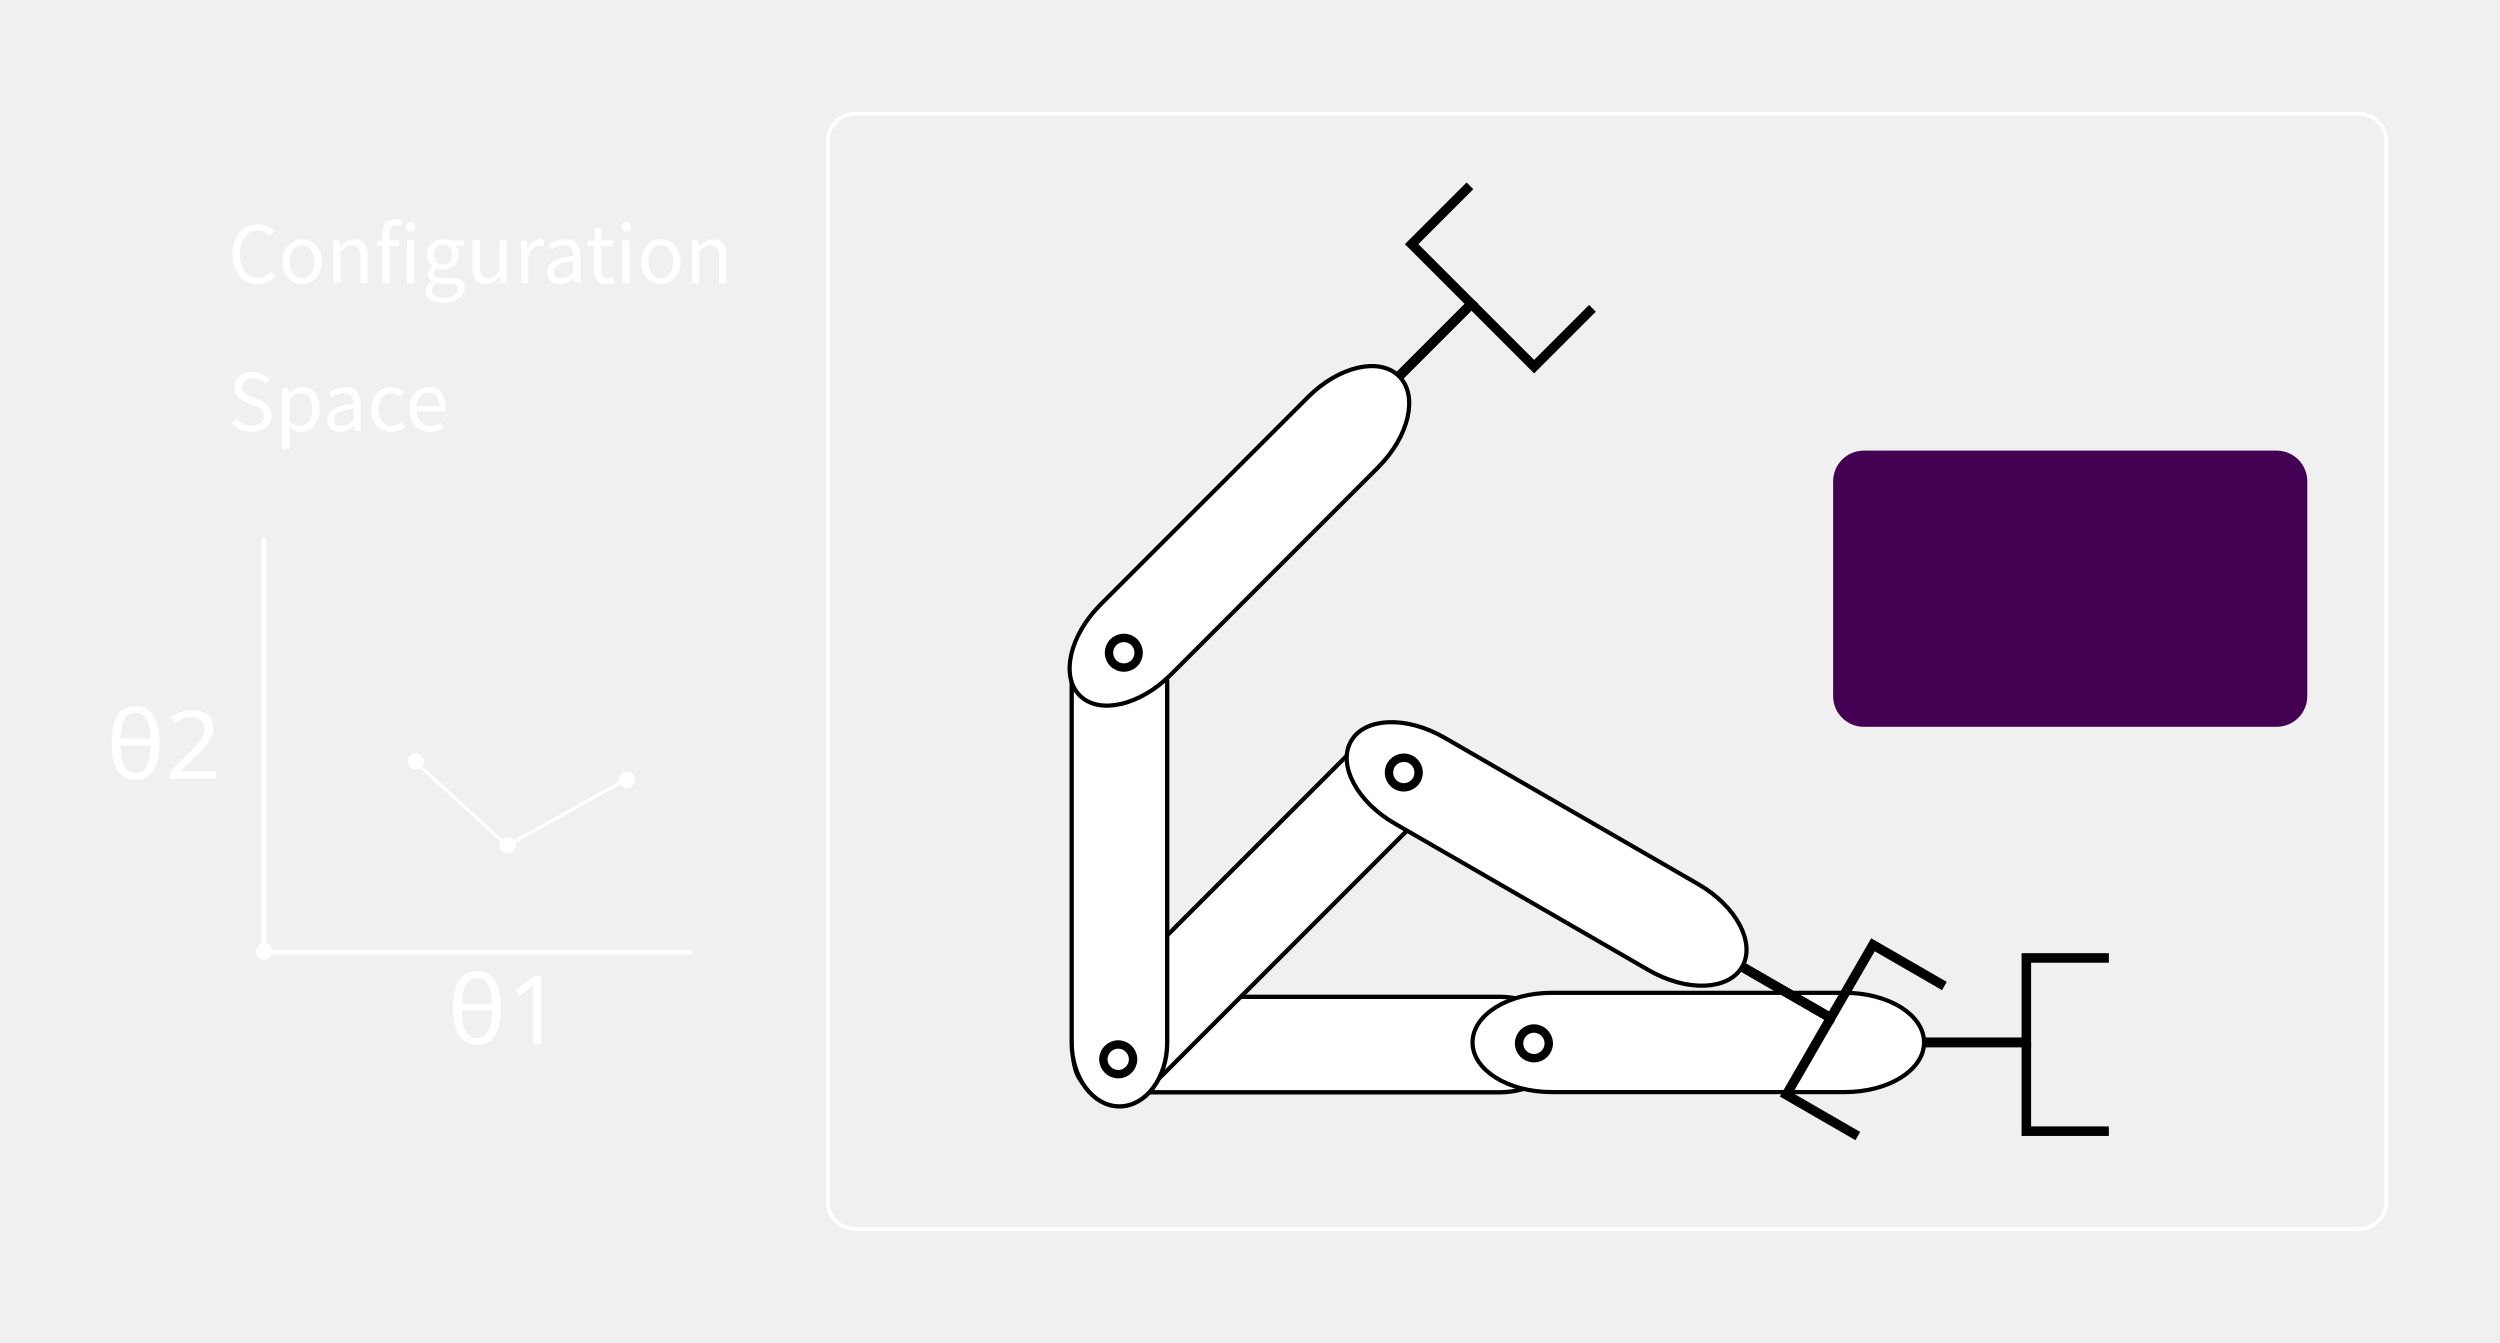
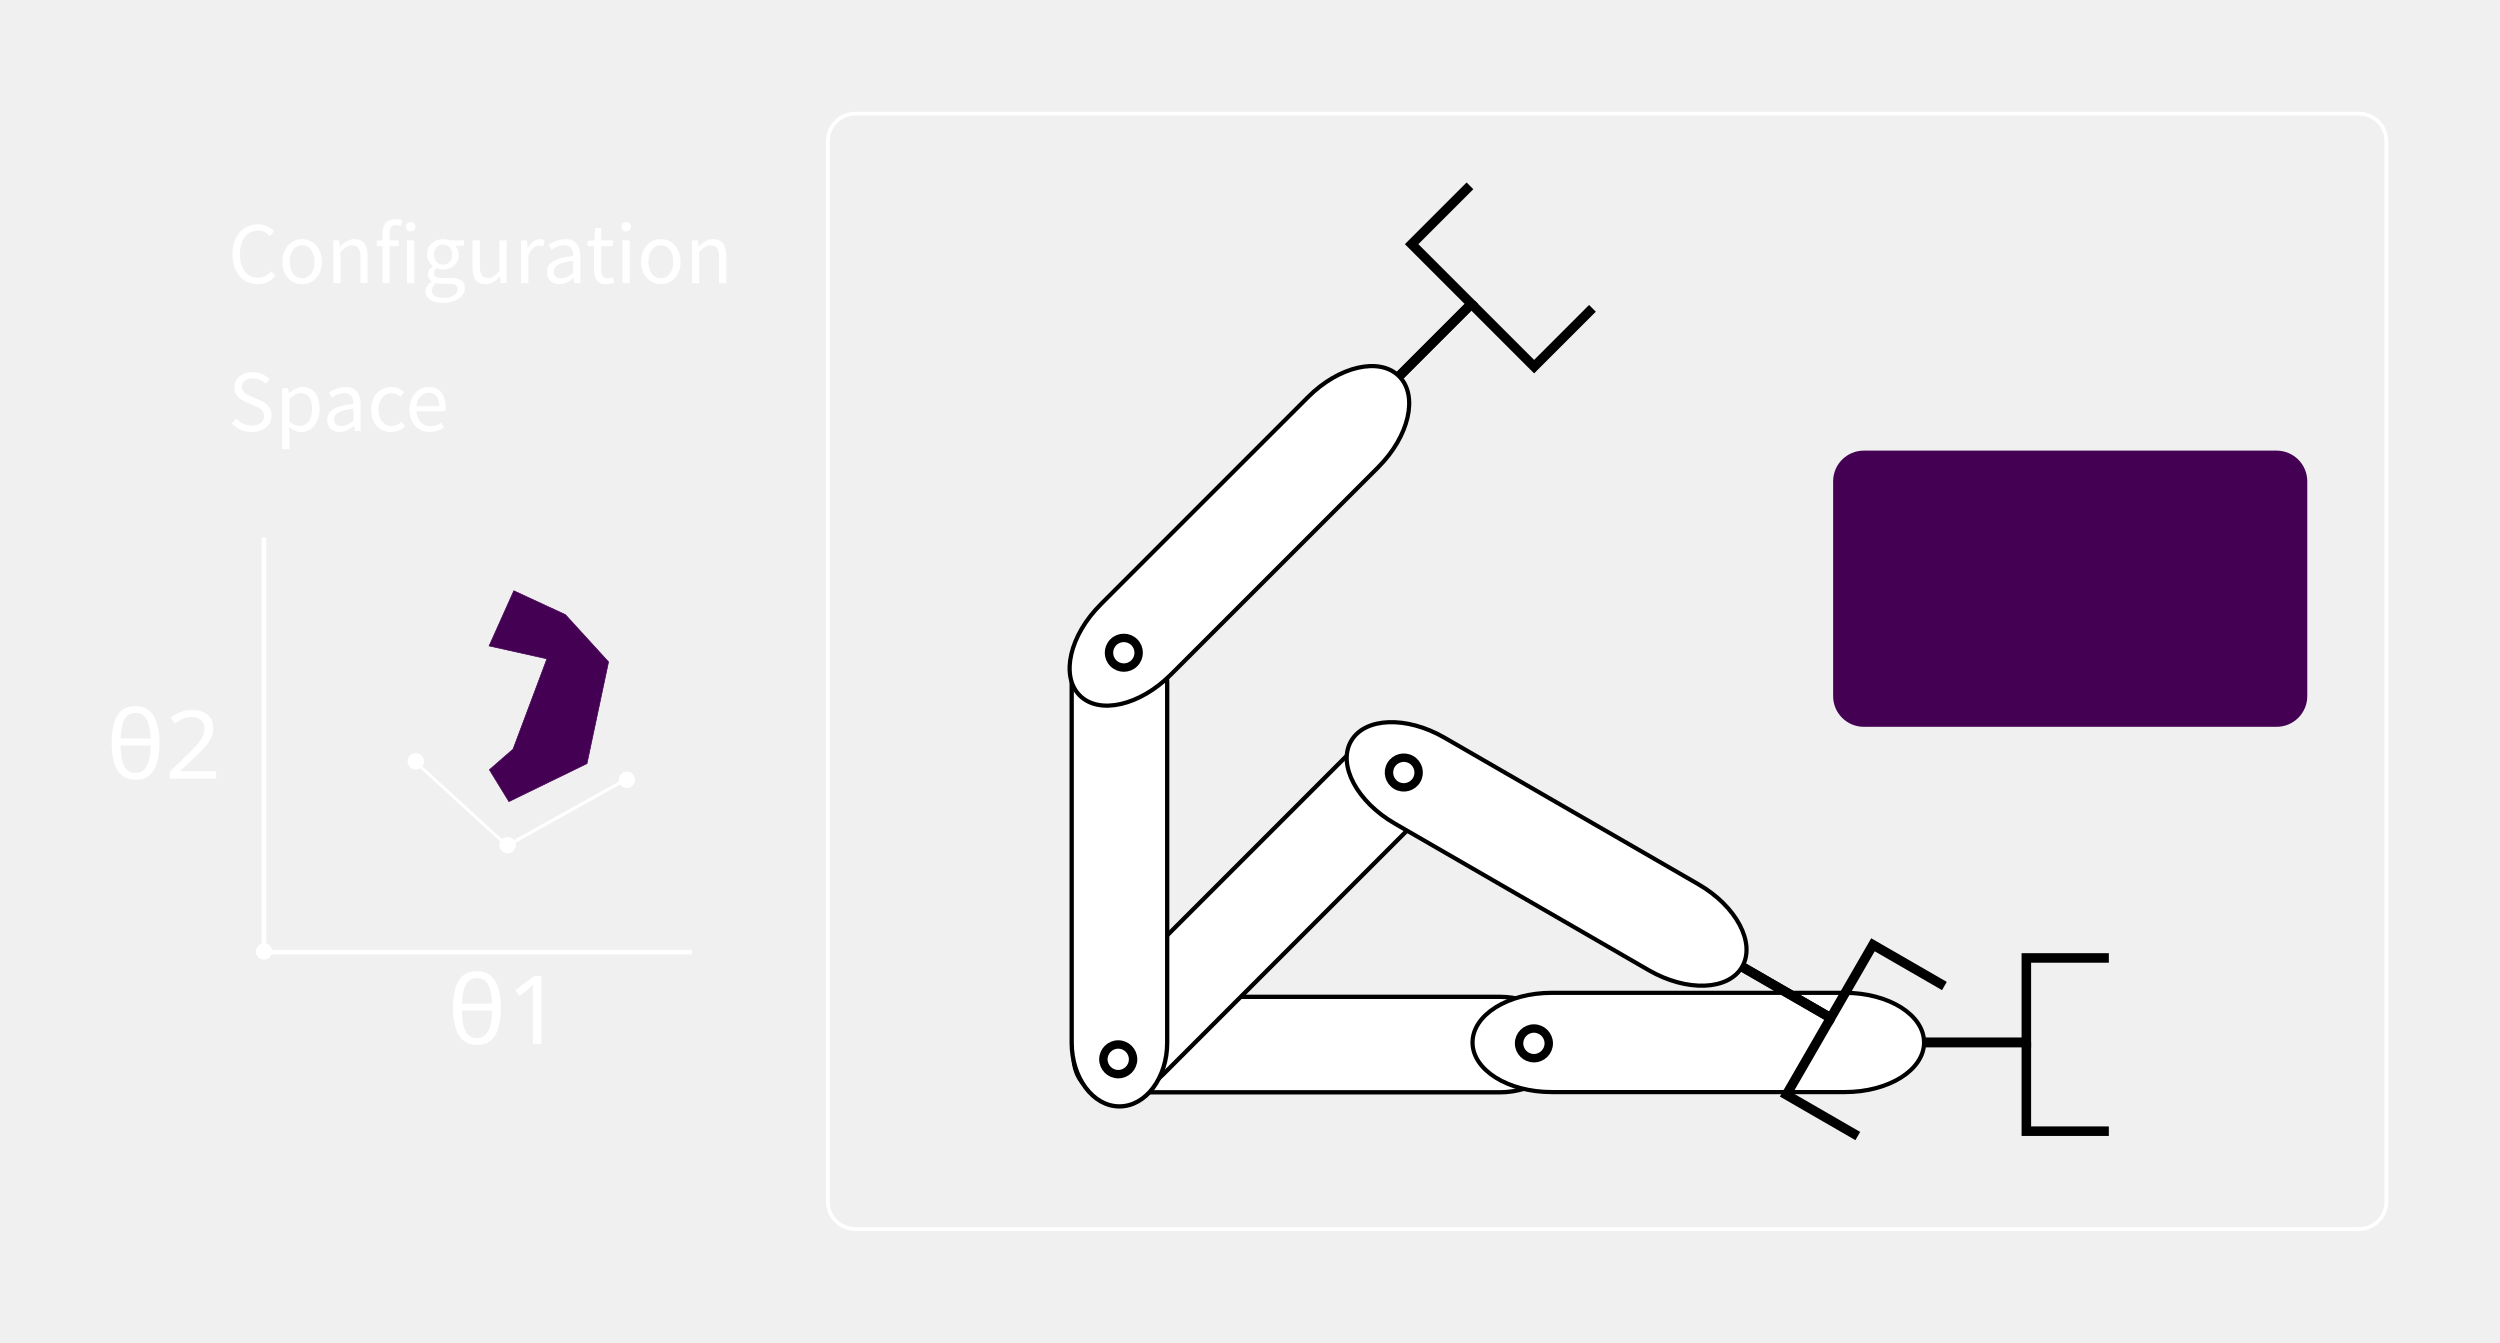
<svg xmlns="http://www.w3.org/2000/svg" width="223.664mm" height="120.125mm" viewBox="0 0 223.664 120.125" version="1.1" id="svg8">
  <defs id="defs2" />
  <g id="layer1" transform="translate(8.116278,-67.96536)">
    <path style="fill:none;stroke:#ffffff;stroke-width:0.415px;stroke-linecap:butt;stroke-linejoin:miter;stroke-opacity:1" d="M 53.778,153.152 H 15.498 v -37.086" id="path4563" />
    <circle style="fill:#ffffff;fill-opacity:1;stroke:#ffffff;stroke-width:0.826;stroke-linecap:round;stroke-miterlimit:4;stroke-dasharray:none;stroke-opacity:1" id="path4565" cx="15.508" cy="153.085" r="0.325" />
    <rect style="fill:#440154;fill-opacity:1;stroke:#440154;stroke-width:0.826;stroke-linecap:round;stroke-miterlimit:4;stroke-dasharray:none;stroke-opacity:1" id="rect4567" width="41.593" height="23.883" x="156.299" y="108.694" ry="2.331" />
    <rect style="fill:none;fill-opacity:1;stroke:#ffffff;stroke-width:0.335;stroke-linecap:round;stroke-miterlimit:4;stroke-dasharray:none;stroke-opacity:1" id="rect4569" width="139.432" height="99.79" x="65.949" y="78.133" ry="2.455" />
    <g id="g4741">
      <rect transform="rotate(90)" ry="5.7" y="-131.756" x="157.146" height="43.57" width="8.544" id="rect4506" style="fill:#ffffff;fill-opacity:1;stroke:#000000;stroke-width:0.386;stroke-linecap:round;stroke-miterlimit:4;stroke-dasharray:none;stroke-opacity:1" />
      <g id="g4673">
        <path style="fill:#ffffff;fill-opacity:1;stroke:#000000;stroke-width:0.376;stroke-linecap:round;stroke-miterlimit:4;stroke-dasharray:none;stroke-opacity:1" d="m 164.021,161.229 c 0,2.459 -3.158,4.439 -7.081,4.439 h -26.234 c -3.923,0 -7.081,-1.98 -7.081,-4.439 0,-2.459 3.158,-4.439 7.081,-4.439 h 26.234 c 3.923,0 7.081,1.98 7.081,4.439 z" id="rect3699" />
        <path style="fill:none;fill-opacity:1;stroke:#000000;stroke-width:0.853;stroke-linecap:butt;stroke-linejoin:miter;stroke-miterlimit:4;stroke-dasharray:none;stroke-opacity:1" d="m 164.021,161.229 h 9.151 v -7.56 h 7.38" id="path4510" />
        <path style="fill:none;fill-opacity:1;stroke:#000000;stroke-width:0.853;stroke-linecap:butt;stroke-linejoin:miter;stroke-miterlimit:4;stroke-dasharray:none;stroke-opacity:1" d="m 173.172,161.229 h -9.151 z" id="path4512" />
        <path style="fill:none;fill-opacity:1;stroke:#000000;stroke-width:0.853;stroke-linecap:butt;stroke-linejoin:miter;stroke-miterlimit:4;stroke-dasharray:none;stroke-opacity:1" d="m 173.172,161.229 v 7.938 h 7.38" id="path4514" />
        <ellipse style="fill:#ffffff;fill-opacity:1;stroke:#000000;stroke-width:0.753;stroke-linecap:round;stroke-miterlimit:4;stroke-dasharray:none;stroke-opacity:1" id="path4559" cx="129.117" cy="161.31" rx="1.328" ry="1.328" />
      </g>
    </g>
    <ellipse ry="1.328" rx="1.328" cy="161.31" cx="92.561" id="ellipse4599" style="fill:#ffffff;fill-opacity:1;stroke:#000000;stroke-width:0.753;stroke-linecap:round;stroke-miterlimit:4;stroke-dasharray:none;stroke-opacity:1" />
    <text xml:space="preserve" style="font-style:normal;font-weight:normal;font-size:10.583px;line-height:1.25;font-family:sans-serif;letter-spacing:0px;word-spacing:0px;fill:#000000;fill-opacity:1;stroke:none;stroke-width:0.265" x="10.723" y="109.344" id="text4603">
      <tspan id="tspan4601" x="10.723" y="118.708" style="stroke-width:0.265" />
    </text>
    <g id="g4611">
      <text id="text4607" y="109.182" x="10.236" style="font-style:normal;font-weight:normal;font-size:10.583px;line-height:1.25;font-family:sans-serif;letter-spacing:0px;word-spacing:0px;fill:#000000;fill-opacity:1;stroke:none;stroke-width:0.265" xml:space="preserve">
        <tspan style="stroke-width:0.265" y="118.545" x="10.236" id="tspan4605" />
      </text>
    </g>
    <text xml:space="preserve" style="font-style:normal;font-weight:normal;font-size:8.653px;line-height:1.25;font-family:sans-serif;letter-spacing:0px;word-spacing:0px;fill:#ffffff;fill-opacity:1;stroke:none;stroke-width:0.216" x="31.368" y="164.312" id="text4615" transform="scale(1.018303,0.9820258)">
      <tspan id="tspan4613" x="31.368" y="164.312" style="fill:#ffffff;fill-opacity:1;stroke-width:0.216">θ1</tspan>
    </text>
    <text transform="scale(1.018303,0.9820258)" id="text4631" y="140.157" x="1.372" style="font-style:normal;font-weight:normal;font-size:8.653px;line-height:1.25;font-family:sans-serif;letter-spacing:0px;word-spacing:0px;fill:#ffffff;fill-opacity:1;stroke:none;stroke-width:0.216" xml:space="preserve">
      <tspan style="fill:#ffffff;fill-opacity:1;stroke-width:0.216" y="140.157" x="1.372" id="tspan4629">θ2</tspan>
    </text>
    <circle r="0.325" cy="136.078" cx="29.083" id="circle4685" style="fill:#ffffff;fill-opacity:1;stroke:#ffffff;stroke-width:0.826;stroke-linecap:round;stroke-miterlimit:4;stroke-dasharray:none;stroke-opacity:1" />
    <g id="g4723" transform="rotate(-15,94.23884,163.5398)">
      <rect style="fill:#ffffff;fill-opacity:1;stroke:#000000;stroke-width:0.386;stroke-linecap:round;stroke-miterlimit:4;stroke-dasharray:none;stroke-opacity:1" id="rect4687" width="8.544" height="43.57" x="181.801" y="-38.587" ry="5.7" transform="rotate(60)" />
      <ellipse transform="rotate(-30)" ry="1.328" rx="1.328" cy="185.965" cx="-0.608" id="ellipse4701" style="fill:#ffffff;fill-opacity:1;stroke:#000000;stroke-width:0.753;stroke-linecap:round;stroke-miterlimit:4;stroke-dasharray:none;stroke-opacity:1" />
    </g>
    <g id="g4699" transform="rotate(30,168.5095,127.473)">
      <path style="fill:#ffffff;fill-opacity:1;stroke:#000000;stroke-width:0.376;stroke-linecap:round;stroke-miterlimit:4;stroke-dasharray:none;stroke-opacity:1" d="m 164.021,161.229 c 0,2.459 -3.158,4.439 -7.081,4.439 h -26.234 c -3.923,0 -7.081,-1.98 -7.081,-4.439 0,-2.459 3.158,-4.439 7.081,-4.439 h 26.234 c 3.923,0 7.081,1.98 7.081,4.439 z" id="path4689" />
      <path style="fill:none;fill-opacity:1;stroke:#000000;stroke-width:0.853;stroke-linecap:butt;stroke-linejoin:miter;stroke-miterlimit:4;stroke-dasharray:none;stroke-opacity:1" d="m 164.021,161.229 h 9.151 v -7.56 h 7.38" id="path4691" />
      <path style="fill:none;fill-opacity:1;stroke:#000000;stroke-width:0.853;stroke-linecap:butt;stroke-linejoin:miter;stroke-miterlimit:4;stroke-dasharray:none;stroke-opacity:1" d="m 173.172,161.229 h -9.151 z" id="path4693" />
      <path style="fill:none;fill-opacity:1;stroke:#000000;stroke-width:0.853;stroke-linecap:butt;stroke-linejoin:miter;stroke-miterlimit:4;stroke-dasharray:none;stroke-opacity:1" d="m 173.172,161.229 v 7.938 h 7.38" id="path4695" />
      <ellipse style="fill:#ffffff;fill-opacity:1;stroke:#000000;stroke-width:0.753;stroke-linecap:round;stroke-miterlimit:4;stroke-dasharray:none;stroke-opacity:1" id="ellipse4697" cx="129.117" cy="161.31" rx="1.328" ry="1.328" />
    </g>
    <g id="g4782" transform="rotate(-45,110.5502,151.1927)">
      <rect style="fill:#ffffff;fill-opacity:1;stroke:#000000;stroke-width:0.386;stroke-linecap:round;stroke-miterlimit:4;stroke-dasharray:none;stroke-opacity:1" id="rect4743" width="8.544" height="43.57" x="162.293" y="0.926" ry="5.7" transform="rotate(45)" />
      <ellipse ry="1.328" rx="1.328" cy="166.457" cx="-40.284" id="ellipse4771" style="fill:#ffffff;fill-opacity:1;stroke:#000000;stroke-width:0.753;stroke-linecap:round;stroke-miterlimit:4;stroke-dasharray:none;stroke-opacity:1" transform="rotate(-45)" />
    </g>
    <g id="g4778" transform="translate(-22.75469,6.139488)">
      <path style="fill:#ffffff;fill-opacity:1;stroke:#000000;stroke-width:0.376;stroke-linecap:round;stroke-miterlimit:4;stroke-dasharray:none;stroke-opacity:1" d="m 139.805,95.485 c 1.739,1.739 0.906,5.372 -1.868,8.146 l -18.55,18.55 c -2.774,2.774 -6.407,3.607 -8.146,1.868 -1.739,-1.739 -0.906,-5.372 1.868,-8.146 l 18.55,-18.55 c 2.774,-2.774 6.407,-3.607 8.146,-1.868 z" id="path4745" />
      <path style="fill:none;fill-opacity:1;stroke:#000000;stroke-width:0.853;stroke-linecap:butt;stroke-linejoin:miter;stroke-miterlimit:4;stroke-dasharray:none;stroke-opacity:1" d="m 139.805,95.485 6.47,-6.47 -5.345,-5.345 5.218,-5.218" id="path4747" />
      <path style="fill:none;fill-opacity:1;stroke:#000000;stroke-width:0.853;stroke-linecap:butt;stroke-linejoin:miter;stroke-miterlimit:4;stroke-dasharray:none;stroke-opacity:1" d="m 146.276,89.015 -6.47,6.47 z" id="path4749" />
      <path style="fill:none;fill-opacity:1;stroke:#000000;stroke-width:0.853;stroke-linecap:butt;stroke-linejoin:miter;stroke-miterlimit:4;stroke-dasharray:none;stroke-opacity:1" d="m 146.276,89.015 5.613,5.613 5.218,-5.218" id="path4751" />
      <ellipse transform="rotate(-45)" style="fill:#ffffff;fill-opacity:1;stroke:#000000;stroke-width:0.753;stroke-linecap:round;stroke-miterlimit:4;stroke-dasharray:none;stroke-opacity:1" id="ellipse4753" cx="-3.565" cy="166.457" rx="1.328" ry="1.328" />
    </g>
    <circle r="0.325" cy="143.574" cx="37.294" id="circle4685-3" style="fill:#ffffff;fill-opacity:1;stroke:#ffffff;stroke-width:0.826;stroke-linecap:round;stroke-miterlimit:4;stroke-dasharray:none;stroke-opacity:1" />
    <circle style="fill:#ffffff;fill-opacity:1;stroke:#ffffff;stroke-width:0.826;stroke-linecap:round;stroke-miterlimit:4;stroke-dasharray:none;stroke-opacity:1" id="circle4819" cx="47.96" cy="137.732" r="0.325" />
    <path style="fill:none;stroke:#ffffff;stroke-width:0.265px;stroke-linecap:butt;stroke-linejoin:miter;stroke-opacity:1" d="m 28.959,136.05 8.261,7.553" id="path4821" />
    <path style="fill:none;stroke:#ffffff;stroke-width:0.283px;stroke-linecap:butt;stroke-linejoin:miter;stroke-opacity:1" d="m 47.912,137.68 -10.614,5.916" id="path4823" />
    <text xml:space="preserve" style="font-style:normal;font-weight:normal;font-size:10.583px;line-height:1.25;font-family:sans-serif;letter-spacing:0px;word-spacing:0px;fill:#000000;fill-opacity:1;stroke:none;stroke-width:0.265" x="12.274" y="93.297" id="text868">
      <tspan id="tspan866" x="12.274" y="93.297" style="font-style:normal;font-variant:normal;font-weight:normal;font-stretch:normal;font-size:7.056px;font-family:'Noto Sans CJK JP';-inkscape-font-specification:'Noto Sans CJK JP, Normal';font-variant-ligatures:normal;font-variant-caps:normal;font-variant-numeric:normal;font-feature-settings:normal;text-align:start;writing-mode:lr-tb;text-anchor:start;fill:#ffffff;fill-opacity:1;stroke-width:0.265">Configuration</tspan>
      <tspan x="12.274" y="106.526" style="font-style:normal;font-variant:normal;font-weight:normal;font-stretch:normal;font-size:7.056px;font-family:'Noto Sans CJK JP';-inkscape-font-specification:'Noto Sans CJK JP, Normal';font-variant-ligatures:normal;font-variant-caps:normal;font-variant-numeric:normal;font-feature-settings:normal;text-align:start;writing-mode:lr-tb;text-anchor:start;fill:#ffffff;fill-opacity:1;stroke-width:0.265" id="tspan870">Space</tspan>
    </text>
+     <path style="fill:#440154;fill-opacity:1;stroke:#440154;stroke-width:0.064px;stroke-linecap:butt;stroke-linejoin:miter;stroke-opacity:1" d="m 46.327,127.183 -3.859,-4.226 -4.614,-2.137 -2.211,4.934 5.171,1.154 -3.032,8.085 -2.113,1.838 1.746,2.848 6.983,-3.4 z" id="path821" />
  </g>
</svg>
